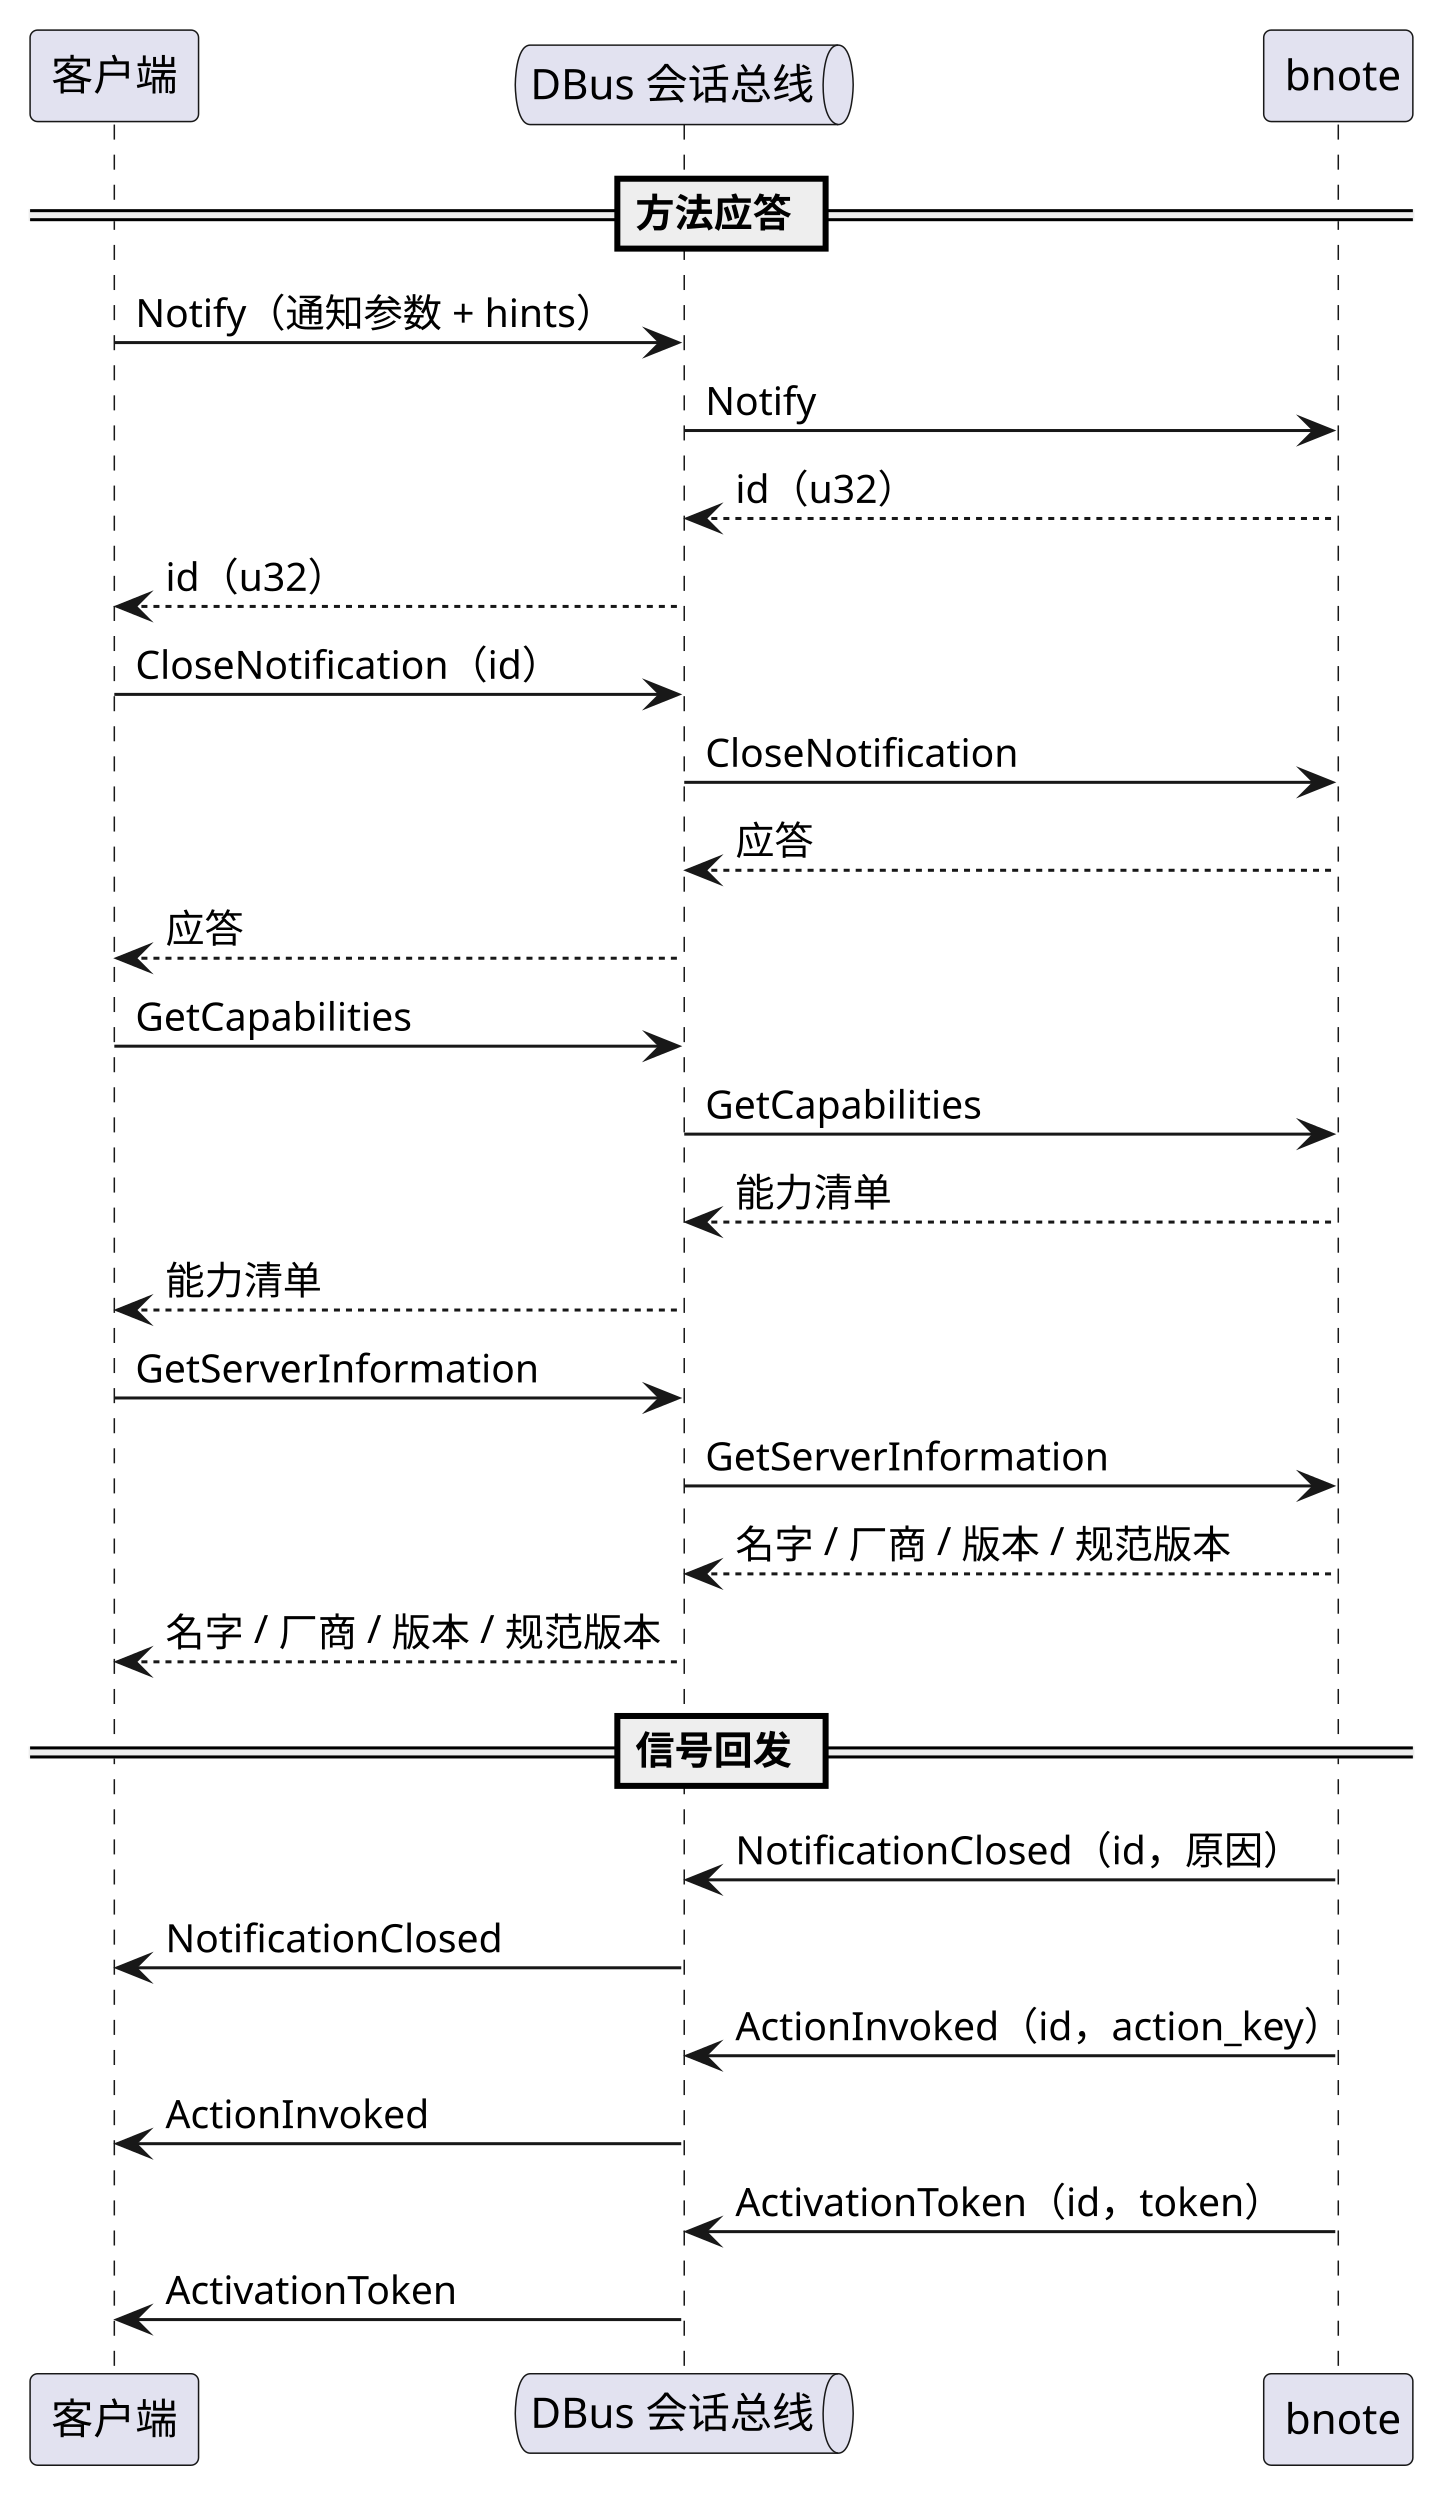
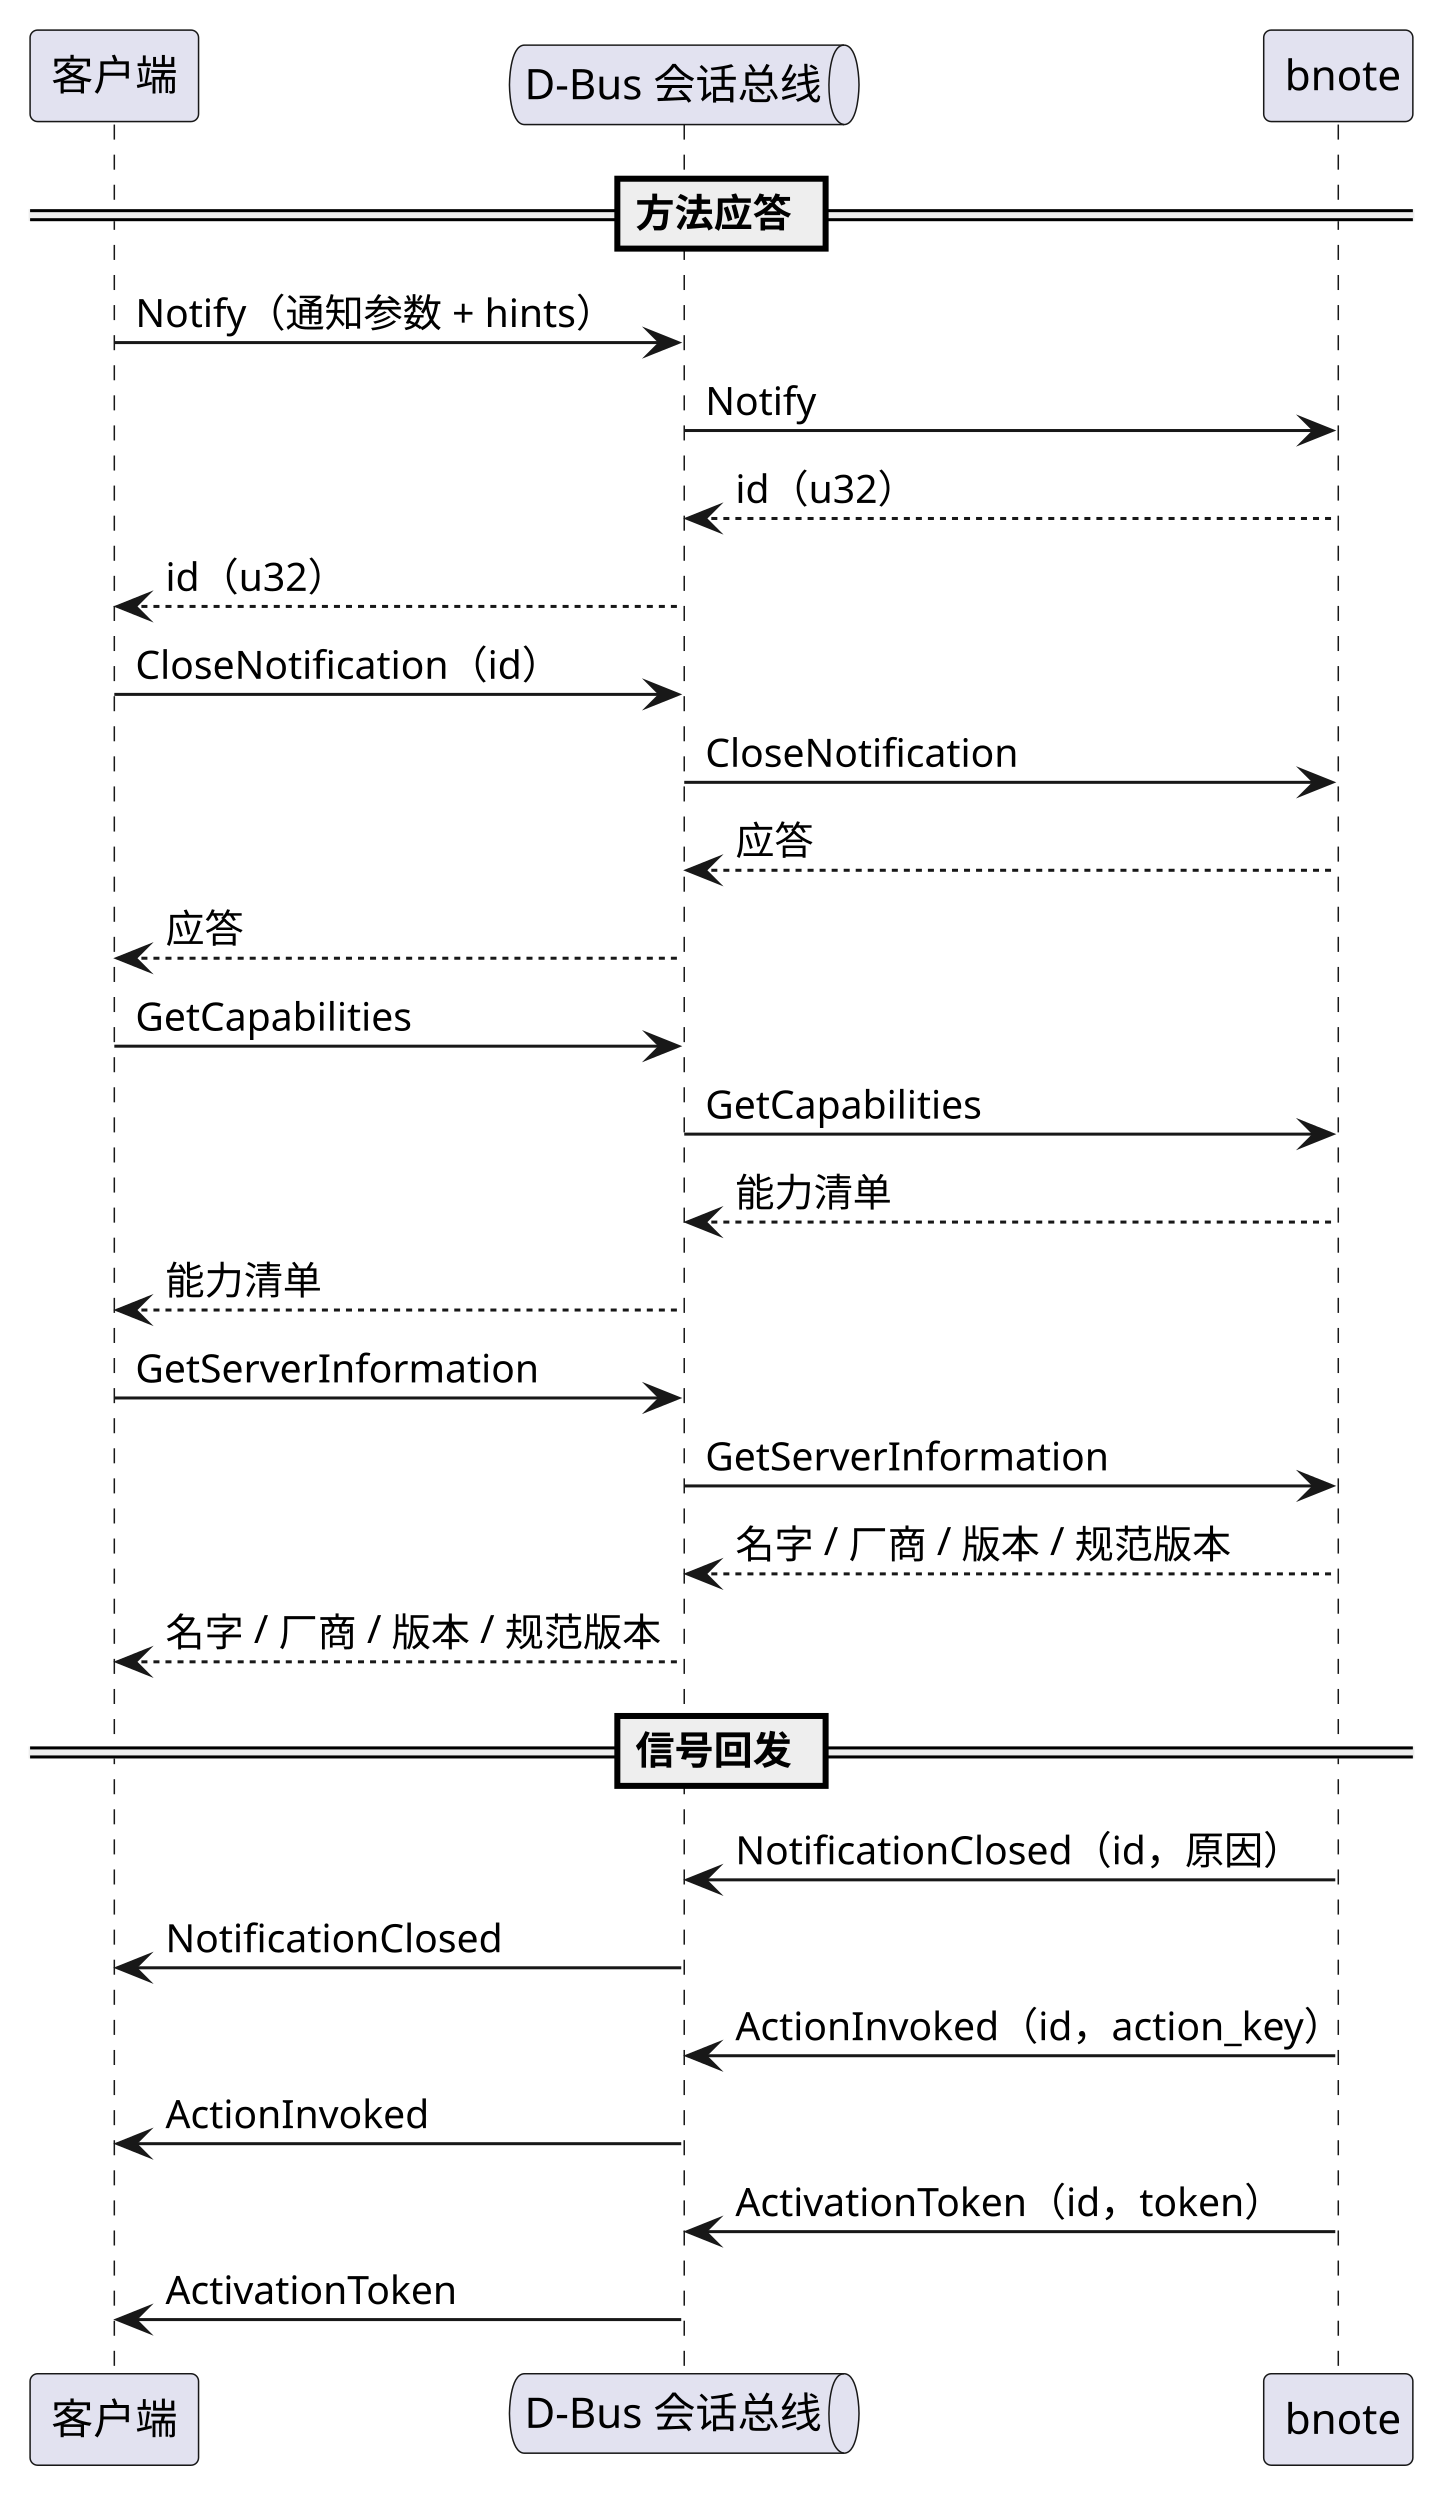
<svg xmlns="http://www.w3.org/2000/svg" version="1.1" data-diagram-type="SEQUENCE" style="width:480px;height:831px;background:#FFFFFF;" width="480px" height="831px" viewBox="0 0 480 831" zoomAndPan="magnify" preserveAspectRatio="none" contentStyleType="text/css">
  <defs />
  <g font-family="sans-serif" lengthAdjust="spacing">
    <g>
      <rect x="34.5" y="41.406" width="8" height="747.625" fill="#000" fill-opacity="0" />
      <line x1="38" y1="41.406" x2="38" y2="789.031" style="stroke:#181818;stroke-width:0.5;stroke-dasharray:5,5;" />
    </g>
    <g>
      <rect x="223.939" y="41.406" width="8" height="747.625" fill="#000" fill-opacity="0" />
      <line x1="227.439" y1="41.406" x2="227.439" y2="789.031" style="stroke:#181818;stroke-width:0.5;stroke-dasharray:5,5;" />
    </g>
    <g>
      <rect x="441.346" y="41.406" width="8" height="747.625" fill="#000" fill-opacity="0" />
      <line x1="444.846" y1="41.406" x2="444.846" y2="789.031" style="stroke:#181818;stroke-width:0.5;stroke-dasharray:5,5;" />
    </g>
    <rect x="10" y="10" width="56" height="30.406" fill="#E2E2F0" style="stroke:#181818;stroke-width:0.5;" rx="2.5" ry="2.5" />
    <text x="17" y="29.988" fill="#000" font-size="14" textLength="42">客户端</text>
-     <path d="M176.276,15 L278.602,15 C283.602,15 283.602,28.203 283.602,28.203 C283.602,28.203 283.602,41.406 278.602,41.406 L176.276,41.406 C171.276,41.406 171.276,28.203 171.276,28.203 C171.276,28.203 171.276,15 176.276,15" style="stroke:#181818;stroke-width:0.5;" fill="#E2E2F0" />
-     <path d="M278.602,15 C273.602,15 273.602,28.203 273.602,28.203 C273.602,41.406 278.602,41.406 278.602,41.406" style="stroke:#181818;stroke-width:0.5;" fill="none" />
-     <text x="176.276" y="32.988" fill="#000" font-size="14" textLength="92.326">DBus 会话总线</text>
+     <path d="M174.341,15 L280.537,15 C285.537,15 285.537,28.203 285.537,28.203 C285.537,28.203 285.537,41.406 280.537,41.406 L174.341,41.406 C169.341,41.406 169.341,28.203 169.341,28.203 C169.341,28.203 169.341,15 174.341,15" style="stroke:#181818;stroke-width:0.5;" fill="#E2E2F0" />
+     <path d="M280.537,15 C275.537,15 275.537,28.203 275.537,28.203 C275.537,41.406 280.537,41.406 280.537,41.406" style="stroke:#181818;stroke-width:0.5;" fill="none" />
+     <text x="174.341" y="32.988" fill="#000" font-size="14" textLength="96.195">D-Bus 会话总线</text>
    <rect x="420.055" y="10" width="49.581" height="30.406" fill="#E2E2F0" style="stroke:#181818;stroke-width:0.5;" rx="2.5" ry="2.5" />
    <text x="427.055" y="29.988" fill="#000" font-size="14" textLength="35.581">bnote</text>
    <rect x="10" y="789.031" width="56" height="30.406" fill="#E2E2F0" style="stroke:#181818;stroke-width:0.5;" rx="2.5" ry="2.5" />
    <text x="17" y="809.02" fill="#000" font-size="14" textLength="42">客户端</text>
-     <path d="M176.276,789.031 L278.602,789.031 C283.602,789.031 283.602,802.234 283.602,802.234 C283.602,802.234 283.602,815.438 278.602,815.438 L176.276,815.438 C171.276,815.438 171.276,802.234 171.276,802.234 C171.276,802.234 171.276,789.031 176.276,789.031" style="stroke:#181818;stroke-width:0.5;" fill="#E2E2F0" />
-     <path d="M278.602,789.031 C273.602,789.031 273.602,802.234 273.602,802.234 C273.602,815.438 278.602,815.438 278.602,815.438" style="stroke:#181818;stroke-width:0.5;" fill="none" />
-     <text x="176.276" y="807.02" fill="#000" font-size="14" textLength="92.326">DBus 会话总线</text>
+     <path d="M174.341,789.031 L280.537,789.031 C285.537,789.031 285.537,802.234 285.537,802.234 C285.537,802.234 285.537,815.438 280.537,815.438 L174.341,815.438 C169.341,815.438 169.341,802.234 169.341,802.234 C169.341,802.234 169.341,789.031 174.341,789.031" style="stroke:#181818;stroke-width:0.5;" fill="#E2E2F0" />
+     <path d="M280.537,789.031 C275.537,789.031 275.537,802.234 275.537,802.234 C275.537,815.438 280.537,815.438 280.537,815.438" style="stroke:#181818;stroke-width:0.5;" fill="none" />
+     <text x="174.341" y="807.02" fill="#000" font-size="14" textLength="96.195">D-Bus 会话总线</text>
    <rect x="420.055" y="789.031" width="49.581" height="30.406" fill="#E2E2F0" style="stroke:#181818;stroke-width:0.5;" rx="2.5" ry="2.5" />
    <text x="427.055" y="809.02" fill="#000" font-size="14" textLength="35.581">bnote</text>
    <rect x="10" y="70.023" width="459.636" height="3" fill="#EEE" style="stroke:#EEE;stroke-width:1;" />
    <line x1="10" y1="70.023" x2="469.636" y2="70.023" style="stroke:#000;stroke-width:1;" />
    <line x1="10" y1="73.023" x2="469.636" y2="73.023" style="stroke:#000;stroke-width:1;" />
    <rect x="205.203" y="59.406" width="69.231" height="23.234" fill="#EEE" style="stroke:#000;stroke-width:2;" />
    <text x="211.203" y="75.467" fill="#000" font-size="13" textLength="52" font-weight="700">方法应答</text>
    <polygon points="215.439,109.875,225.439,113.875,215.439,117.875,219.439,113.875" fill="#181818" style="stroke:#181818;stroke-width:1;stroke-linejoin:miter;stroke-miterlimit:10;" />
    <line x1="38" y1="113.875" x2="221.439" y2="113.875" style="stroke:#181818;stroke-width:1;" />
    <text x="45" y="108.701" fill="#000" font-size="13" textLength="155.061">Notify（通知参数 + hints）</text>
    <polygon points="432.846,139.109,442.846,143.109,432.846,147.109,436.846,143.109" fill="#181818" style="stroke:#181818;stroke-width:1;stroke-linejoin:miter;stroke-miterlimit:10;" />
    <line x1="227.439" y1="143.109" x2="438.846" y2="143.109" style="stroke:#181818;stroke-width:1;" />
    <text x="234.439" y="137.936" fill="#000" font-size="13" textLength="34.772">Notify</text>
    <polygon points="238.439,168.344,228.439,172.344,238.439,176.344,234.439,172.344" fill="#181818" style="stroke:#181818;stroke-width:1;stroke-linejoin:miter;stroke-miterlimit:10;" />
    <line x1="232.439" y1="172.344" x2="443.846" y2="172.344" style="stroke:#181818;stroke-width:1;stroke-dasharray:2,2;" />
    <text x="244.439" y="167.17" fill="#000" font-size="13" textLength="58.272">id（u32）</text>
    <polygon points="49,197.578,39,201.578,49,205.578,45,201.578" fill="#181818" style="stroke:#181818;stroke-width:1;stroke-linejoin:miter;stroke-miterlimit:10;" />
    <line x1="43" y1="201.578" x2="226.439" y2="201.578" style="stroke:#181818;stroke-width:1;stroke-dasharray:2,2;" />
    <text x="55" y="196.404" fill="#000" font-size="13" textLength="58.272">id（u32）</text>
    <polygon points="215.439,226.813,225.439,230.813,215.439,234.813,219.439,230.813" fill="#181818" style="stroke:#181818;stroke-width:1;stroke-linejoin:miter;stroke-miterlimit:10;" />
    <line x1="38" y1="230.813" x2="221.439" y2="230.813" style="stroke:#181818;stroke-width:1;" />
    <text x="45" y="225.639" fill="#000" font-size="13" textLength="136.798">CloseNotification（id）</text>
    <polygon points="432.846,256.047,442.846,260.047,432.846,264.047,436.846,260.047" fill="#181818" style="stroke:#181818;stroke-width:1;stroke-linejoin:miter;stroke-miterlimit:10;" />
    <line x1="227.439" y1="260.047" x2="438.846" y2="260.047" style="stroke:#181818;stroke-width:1;" />
    <text x="234.439" y="254.873" fill="#000" font-size="13" textLength="100.306">CloseNotification</text>
    <polygon points="238.439,285.281,228.439,289.281,238.439,293.281,234.439,289.281" fill="#181818" style="stroke:#181818;stroke-width:1;stroke-linejoin:miter;stroke-miterlimit:10;" />
    <line x1="232.439" y1="289.281" x2="443.846" y2="289.281" style="stroke:#181818;stroke-width:1;stroke-dasharray:2,2;" />
    <text x="244.439" y="284.107" fill="#000" font-size="13" textLength="26">应答</text>
    <polygon points="49,314.516,39,318.516,49,322.516,45,318.516" fill="#181818" style="stroke:#181818;stroke-width:1;stroke-linejoin:miter;stroke-miterlimit:10;" />
    <line x1="43" y1="318.516" x2="226.439" y2="318.516" style="stroke:#181818;stroke-width:1;stroke-dasharray:2,2;" />
    <text x="55" y="313.342" fill="#000" font-size="13" textLength="26">应答</text>
    <polygon points="215.439,343.75,225.439,347.75,215.439,351.75,219.439,347.75" fill="#181818" style="stroke:#181818;stroke-width:1;stroke-linejoin:miter;stroke-miterlimit:10;" />
    <line x1="38" y1="347.75" x2="221.439" y2="347.75" style="stroke:#181818;stroke-width:1;" />
    <text x="45" y="342.576" fill="#000" font-size="13" textLength="87.706">GetCapabilities</text>
    <polygon points="432.846,372.984,442.846,376.984,432.846,380.984,436.846,376.984" fill="#181818" style="stroke:#181818;stroke-width:1;stroke-linejoin:miter;stroke-miterlimit:10;" />
    <line x1="227.439" y1="376.984" x2="438.846" y2="376.984" style="stroke:#181818;stroke-width:1;" />
    <text x="234.439" y="371.811" fill="#000" font-size="13" textLength="87.706">GetCapabilities</text>
    <polygon points="238.439,402.219,228.439,406.219,238.439,410.219,234.439,406.219" fill="#181818" style="stroke:#181818;stroke-width:1;stroke-linejoin:miter;stroke-miterlimit:10;" />
    <line x1="232.439" y1="406.219" x2="443.846" y2="406.219" style="stroke:#181818;stroke-width:1;stroke-dasharray:2,2;" />
    <text x="244.439" y="401.045" fill="#000" font-size="13" textLength="52">能力清单</text>
    <polygon points="49,431.453,39,435.453,49,439.453,45,435.453" fill="#181818" style="stroke:#181818;stroke-width:1;stroke-linejoin:miter;stroke-miterlimit:10;" />
    <line x1="43" y1="435.453" x2="226.439" y2="435.453" style="stroke:#181818;stroke-width:1;stroke-dasharray:2,2;" />
    <text x="55" y="430.279" fill="#000" font-size="13" textLength="52">能力清单</text>
    <polygon points="215.439,460.688,225.439,464.688,215.439,468.688,219.439,464.688" fill="#181818" style="stroke:#181818;stroke-width:1;stroke-linejoin:miter;stroke-miterlimit:10;" />
    <line x1="38" y1="464.688" x2="221.439" y2="464.688" style="stroke:#181818;stroke-width:1;" />
    <text x="45" y="459.514" fill="#000" font-size="13" textLength="124.147">GetServerInformation</text>
    <polygon points="432.846,489.922,442.846,493.922,432.846,497.922,436.846,493.922" fill="#181818" style="stroke:#181818;stroke-width:1;stroke-linejoin:miter;stroke-miterlimit:10;" />
    <line x1="227.439" y1="493.922" x2="438.846" y2="493.922" style="stroke:#181818;stroke-width:1;" />
    <text x="234.439" y="488.748" fill="#000" font-size="13" textLength="124.147">GetServerInformation</text>
    <polygon points="238.439,519.156,228.439,523.156,238.439,527.156,234.439,523.156" fill="#181818" style="stroke:#181818;stroke-width:1;stroke-linejoin:miter;stroke-miterlimit:10;" />
    <line x1="232.439" y1="523.156" x2="443.846" y2="523.156" style="stroke:#181818;stroke-width:1;stroke-dasharray:2,2;" />
    <text x="244.439" y="517.982" fill="#000" font-size="13" textLength="165.439">名字 / 厂商 / 版本 / 规范版本</text>
    <polygon points="49,548.391,39,552.391,49,556.391,45,552.391" fill="#181818" style="stroke:#181818;stroke-width:1;stroke-linejoin:miter;stroke-miterlimit:10;" />
    <line x1="43" y1="552.391" x2="226.439" y2="552.391" style="stroke:#181818;stroke-width:1;stroke-dasharray:2,2;" />
    <text x="55" y="547.217" fill="#000" font-size="13" textLength="165.439">名字 / 厂商 / 版本 / 规范版本</text>
    <rect x="10" y="581.008" width="459.636" height="3" fill="#EEE" style="stroke:#EEE;stroke-width:1;" />
    <line x1="10" y1="581.008" x2="469.636" y2="581.008" style="stroke:#000;stroke-width:1;" />
    <line x1="10" y1="584.008" x2="469.636" y2="584.008" style="stroke:#000;stroke-width:1;" />
    <rect x="205.203" y="570.391" width="69.231" height="23.234" fill="#EEE" style="stroke:#000;stroke-width:2;" />
    <text x="211.203" y="586.451" fill="#000" font-size="13" textLength="52" font-weight="700">信号回发</text>
    <polygon points="238.439,620.859,228.439,624.859,238.439,628.859,234.439,624.859" fill="#181818" style="stroke:#181818;stroke-width:1;stroke-linejoin:miter;stroke-miterlimit:10;" />
    <line x1="232.439" y1="624.859" x2="443.846" y2="624.859" style="stroke:#181818;stroke-width:1;" />
    <text x="244.439" y="619.686" fill="#000" font-size="13" textLength="183.13">NotificationClosed（id，原因）</text>
    <polygon points="49,650.094,39,654.094,49,658.094,45,654.094" fill="#181818" style="stroke:#181818;stroke-width:1;stroke-linejoin:miter;stroke-miterlimit:10;" />
    <line x1="43" y1="654.094" x2="226.439" y2="654.094" style="stroke:#181818;stroke-width:1;" />
    <text x="55" y="648.92" fill="#000" font-size="13" textLength="107.637">NotificationClosed</text>
    <polygon points="238.439,679.328,228.439,683.328,238.439,687.328,234.439,683.328" fill="#181818" style="stroke:#181818;stroke-width:1;stroke-linejoin:miter;stroke-miterlimit:10;" />
    <line x1="232.439" y1="683.328" x2="443.846" y2="683.328" style="stroke:#181818;stroke-width:1;" />
    <text x="244.439" y="678.154" fill="#000" font-size="13" textLength="193.407">ActionInvoked（id，action_key）</text>
    <polygon points="49,708.563,39,712.563,49,716.563,45,712.563" fill="#181818" style="stroke:#181818;stroke-width:1;stroke-linejoin:miter;stroke-miterlimit:10;" />
    <line x1="43" y1="712.563" x2="226.439" y2="712.563" style="stroke:#181818;stroke-width:1;" />
    <text x="55" y="707.389" fill="#000" font-size="13" textLength="82.532">ActionInvoked</text>
    <polygon points="238.439,737.797,228.439,741.797,238.439,745.797,234.439,741.797" fill="#181818" style="stroke:#181818;stroke-width:1;stroke-linejoin:miter;stroke-miterlimit:10;" />
    <line x1="232.439" y1="741.797" x2="443.846" y2="741.797" style="stroke:#181818;stroke-width:1;" />
    <text x="244.439" y="736.623" fill="#000" font-size="13" textLength="175.729">ActivationToken（id，token）</text>
    <polygon points="49,767.031,39,771.031,49,775.031,45,771.031" fill="#181818" style="stroke:#181818;stroke-width:1;stroke-linejoin:miter;stroke-miterlimit:10;" />
    <line x1="43" y1="771.031" x2="226.439" y2="771.031" style="stroke:#181818;stroke-width:1;" />
    <text x="55" y="765.857" fill="#000" font-size="13" textLength="93.907">ActivationToken</text>
  </g>
</svg>
